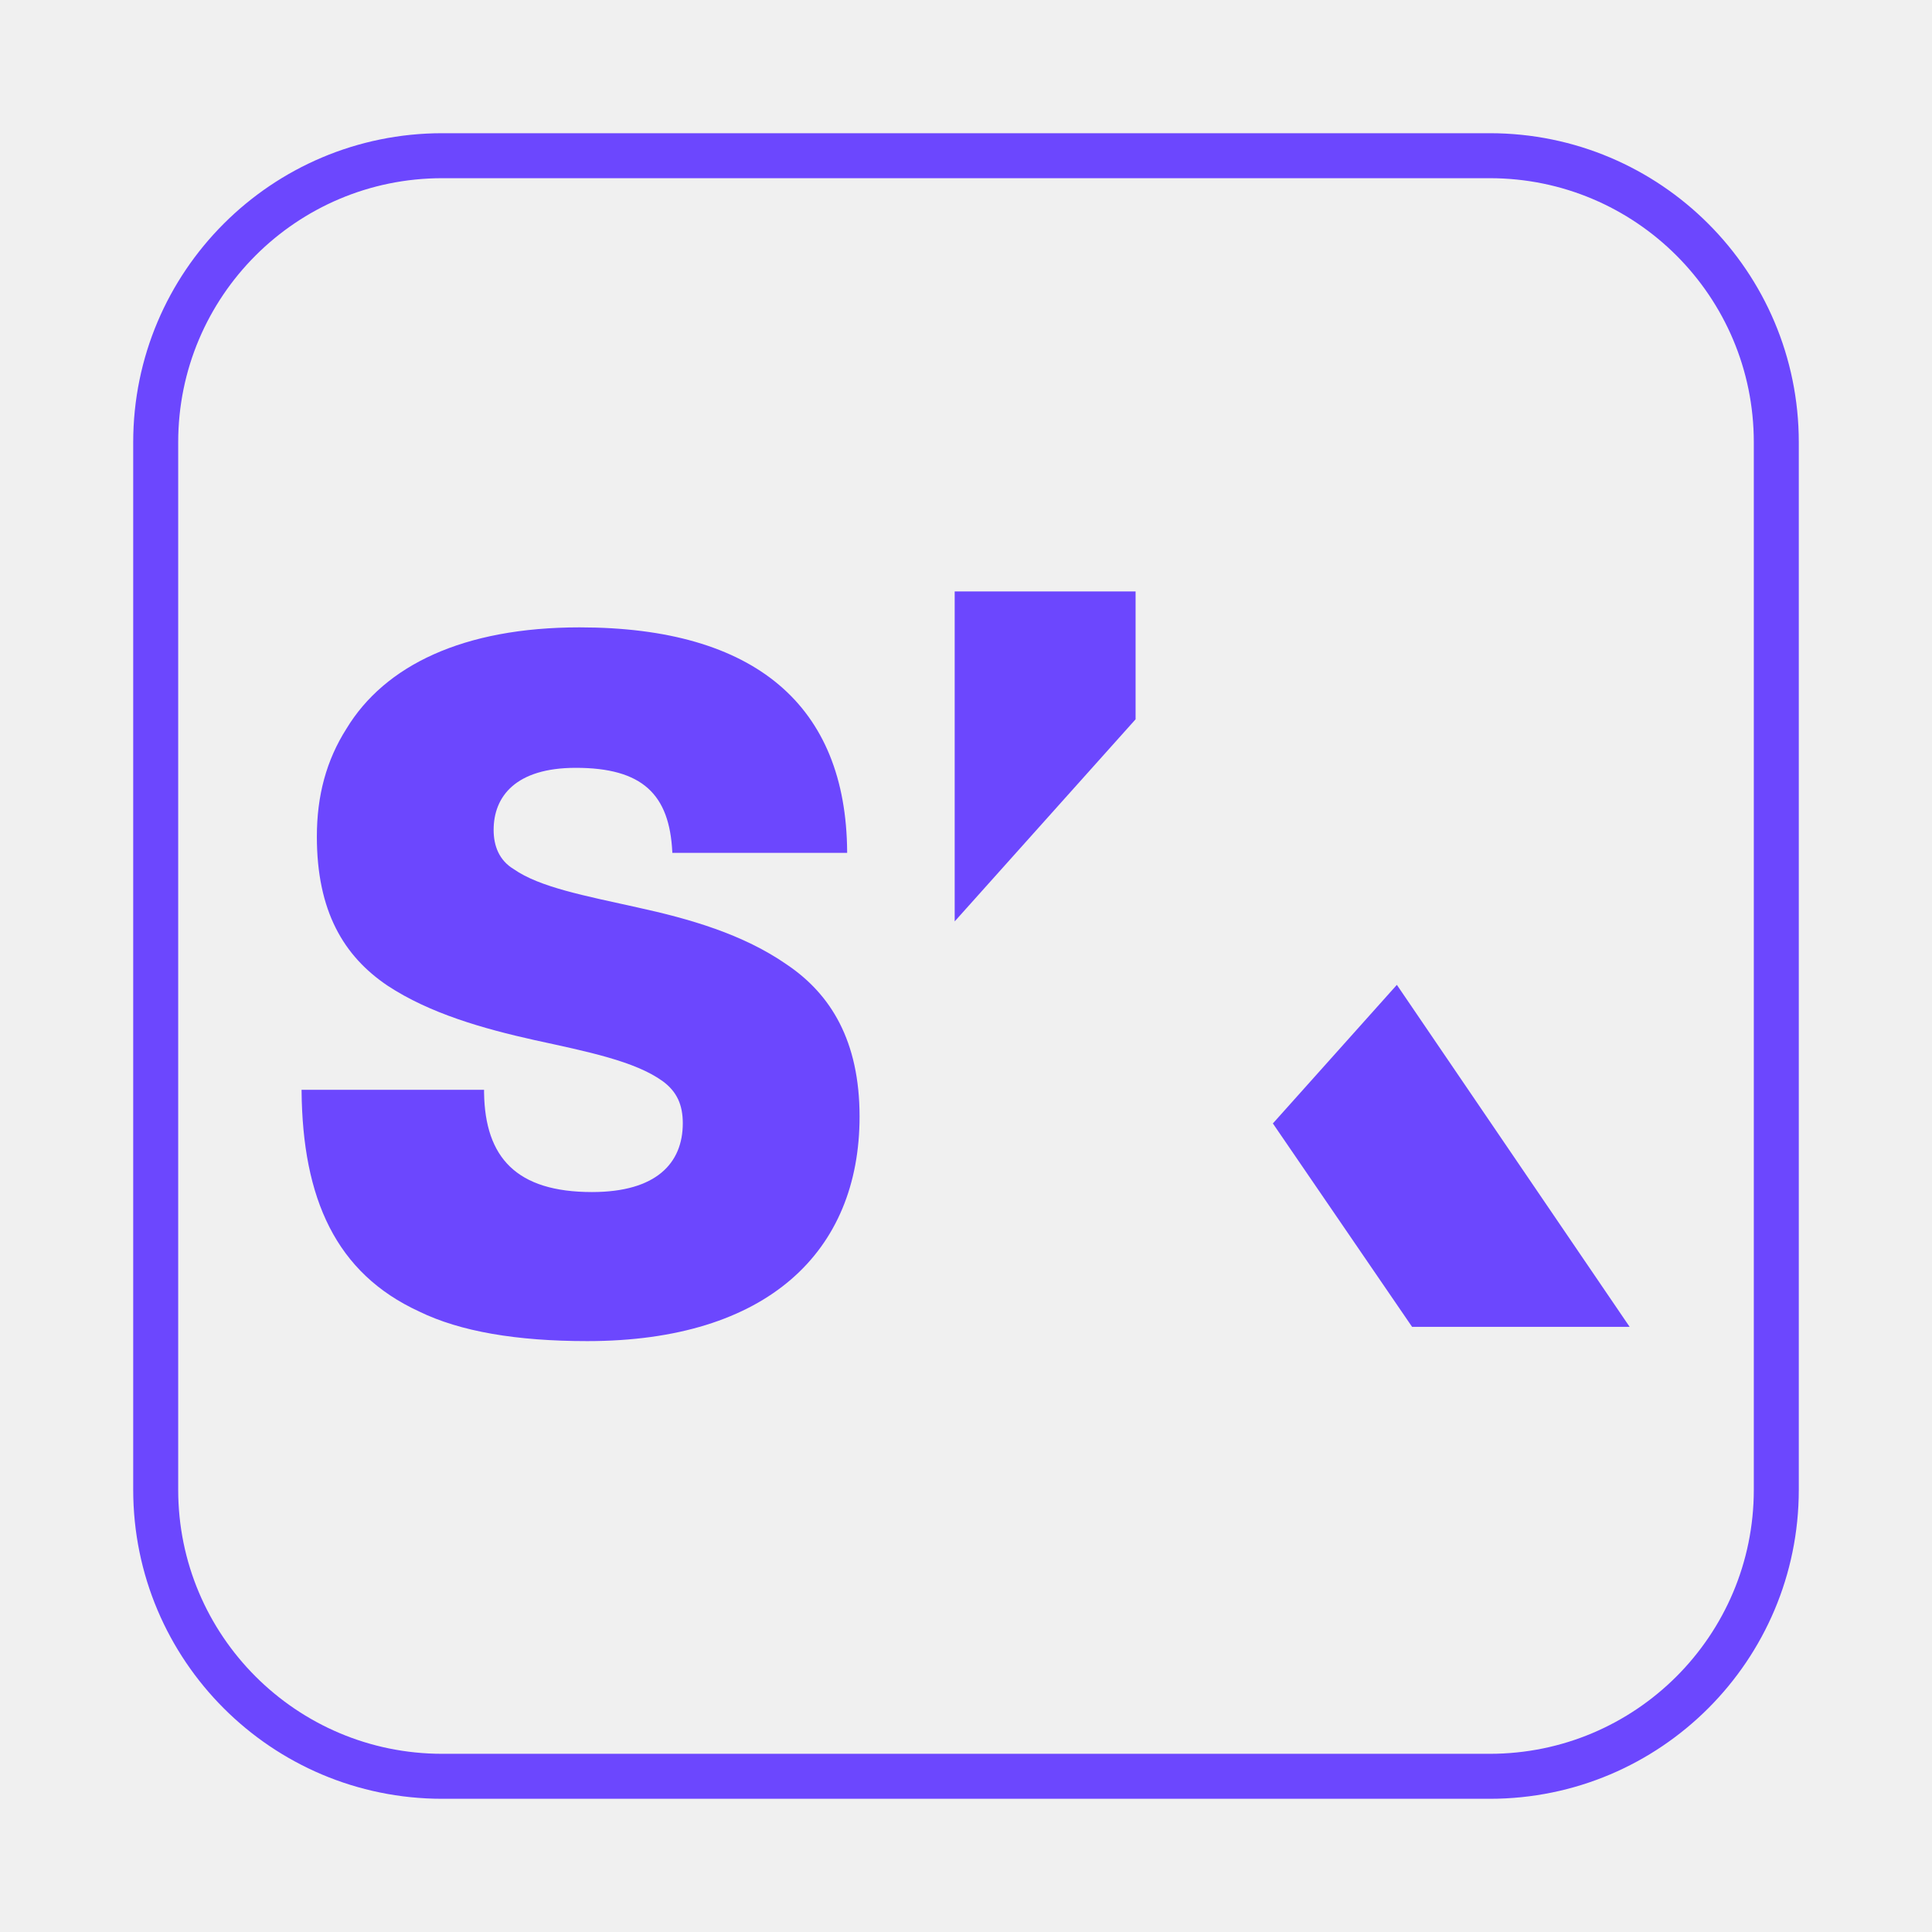
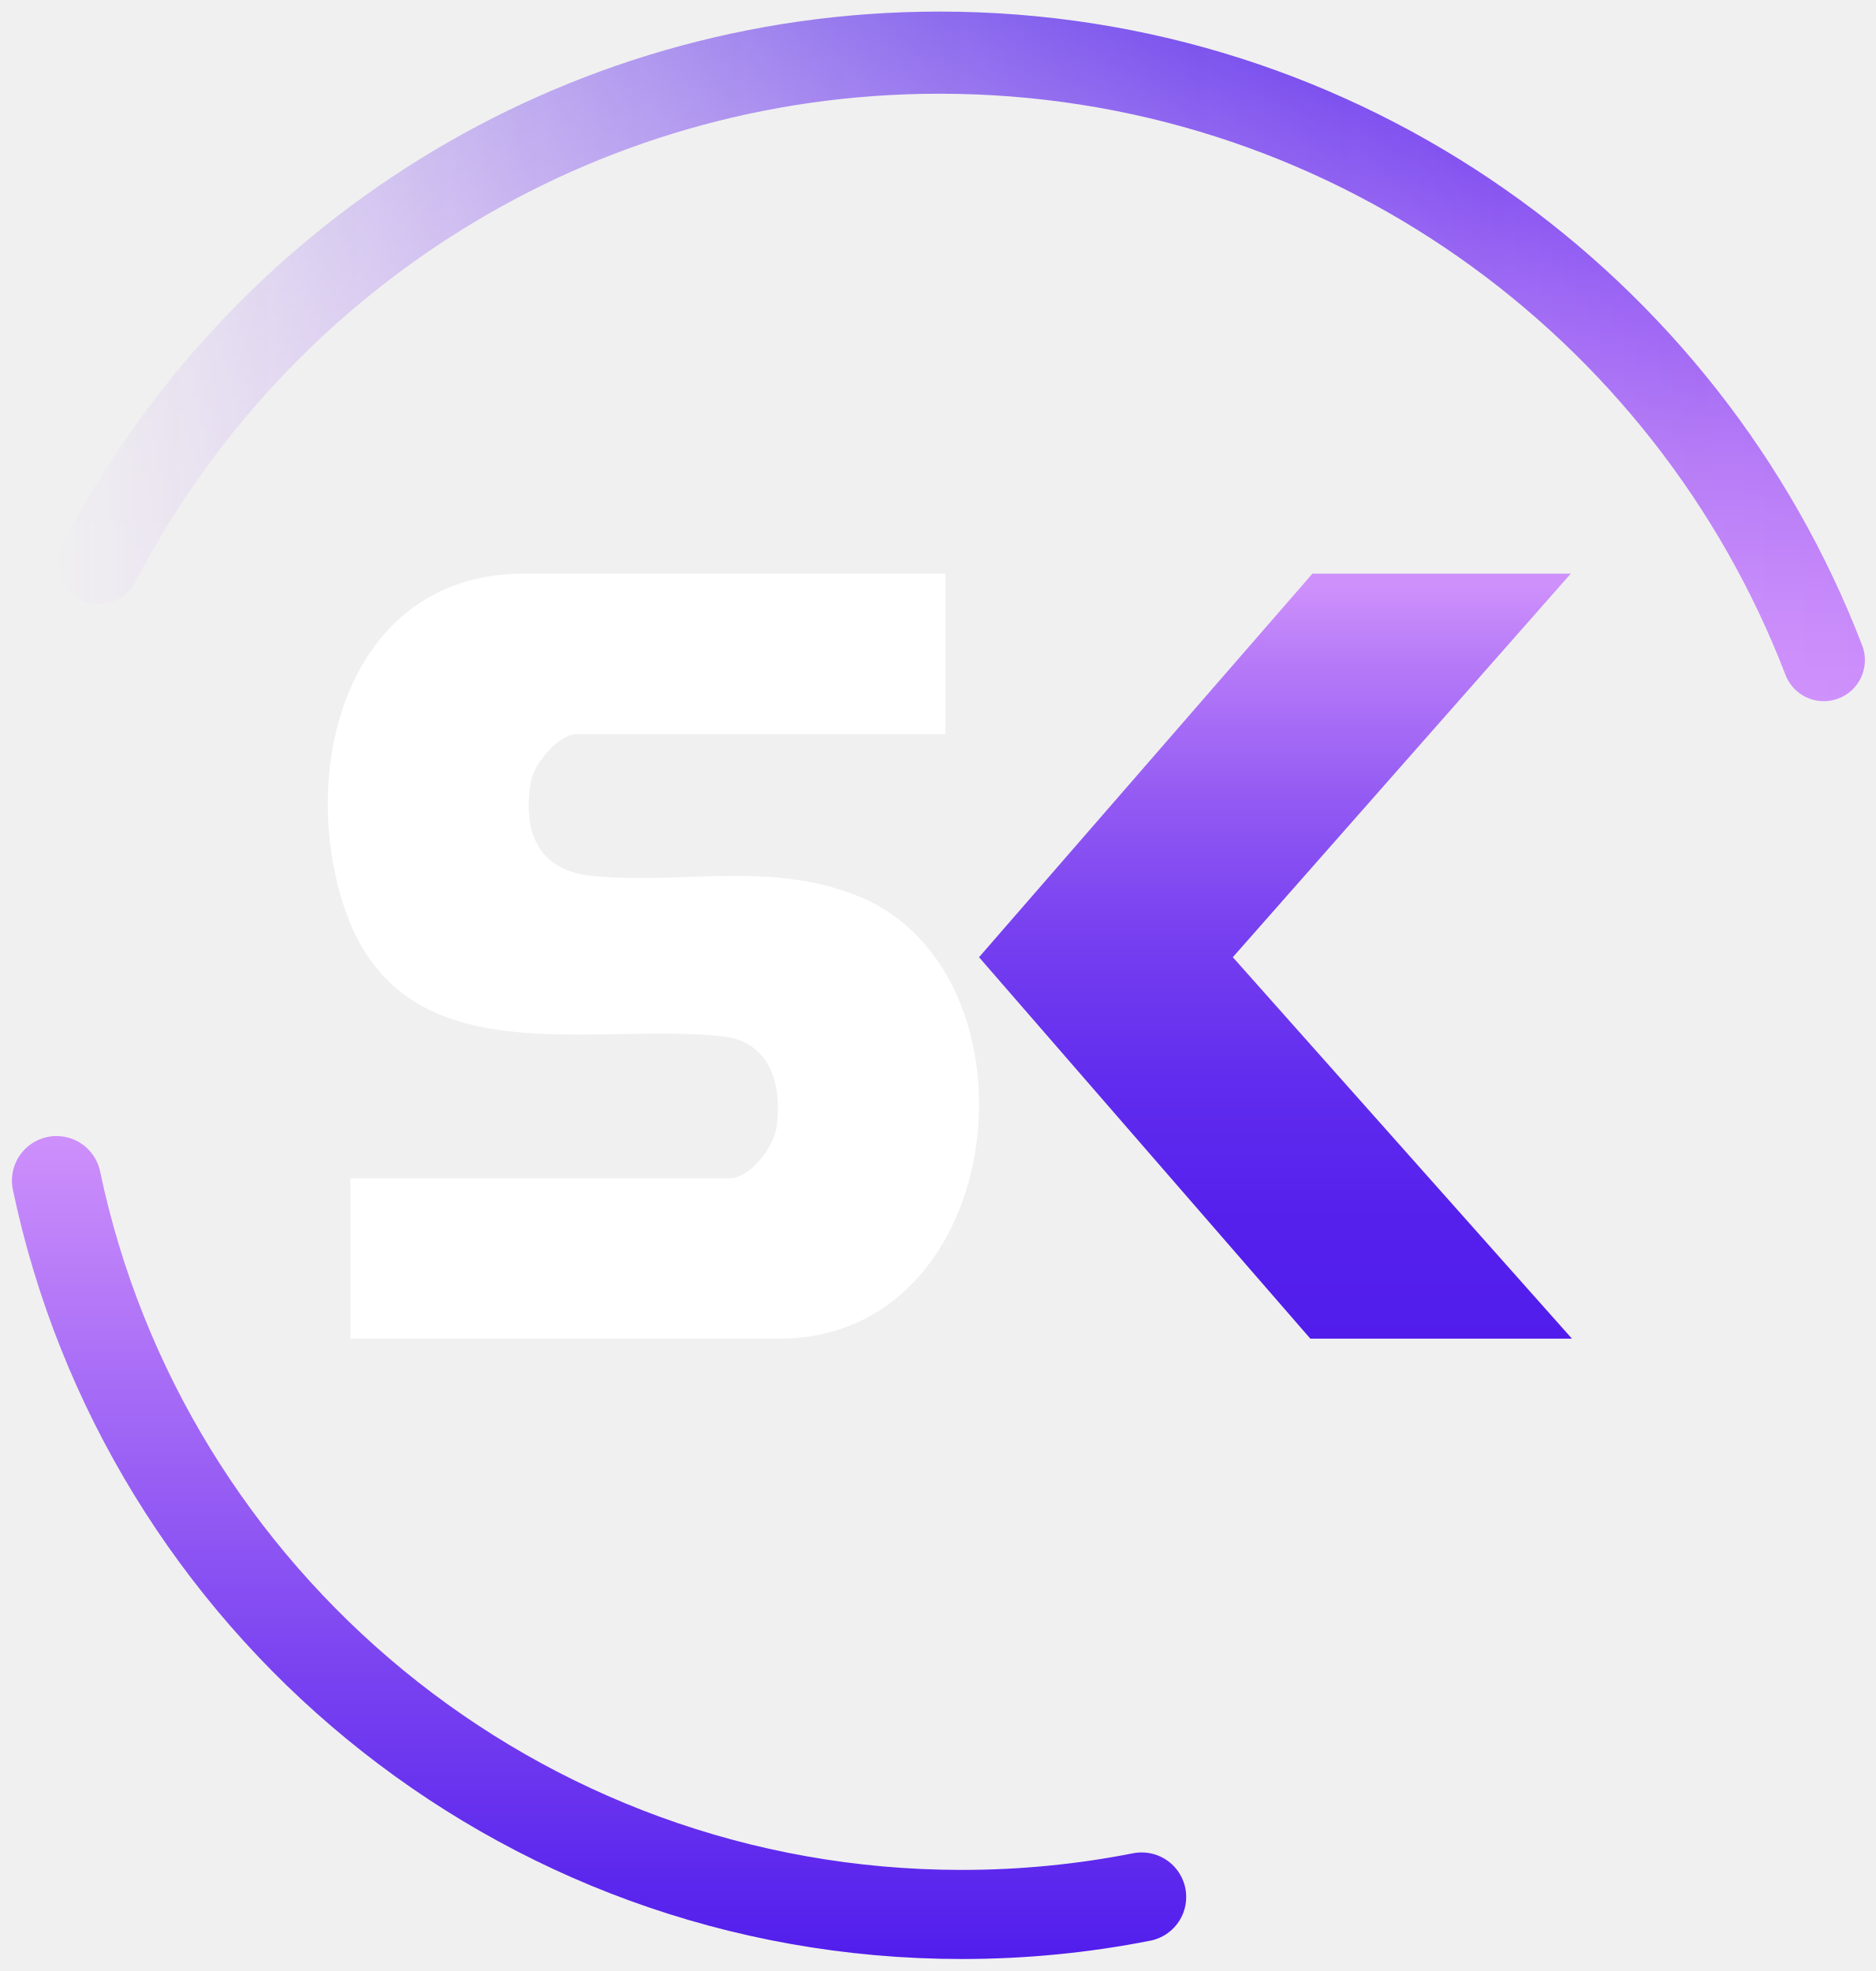
- <svg xmlns="http://www.w3.org/2000/svg" id="Layer_1" version="1.1" viewBox="0 0 1417.32 1417.32">
+ <svg xmlns="http://www.w3.org/2000/svg" viewBox="190.0 187.0 863.0 907.0">
  <defs>
    <style>
-       .st0 {
-         fill: none;
-         stroke: #6c47fe;
-         stroke-miterlimit: 10;
-         stroke-width: 33px;
-       }
- 
-       .st1 {
-         fill: none;
-       }
- 
-       .st2 {
-         fill: #6c47fe;
-       }
+       .cls-1 { stroke: url(#linear-gradient-3); stroke-width: 41px; }
+       .cls-1, .cls-2 { fill: none; stroke-linecap: round; stroke-linejoin: round; }
+       .cls-3 { fill: #fff; }
+       .cls-2 { stroke: url(#linear-gradient-2); stroke-width: 37.8px; }
+       .cls-4 { mask: url(#mask); }
+       .cls-5 { fill: url(#linear-gradient-4); }
+       .cls-6 { fill: url(#linear-gradient); }
    </style>
+     <linearGradient id="linear-gradient" x1="210.72" y1="350.99" x2="1053.94" y2="350.99" gradientUnits="userSpaceOnUse">
+       <stop offset="0" stop-color="#000" />
+       <stop offset=".06" stop-color="#151515" />
+       <stop offset=".26" stop-color="#5b5b5b" />
+       <stop offset=".45" stop-color="#959595" />
+       <stop offset=".63" stop-color="#c3c3c3" />
+       <stop offset=".78" stop-color="#e3e3e3" />
+       <stop offset=".91" stop-color="#f7f7f7" />
+       <stop offset="1" stop-color="#fff" />
+     </linearGradient>
+     <mask id="mask" x="210.72" y="186.38" width="843.22" height="329.22" maskUnits="userSpaceOnUse">
+       <path class="cls-6" d="M1029.1,515.6c-9.99,0-19.4-6.06-23.2-15.94-60.55-157.66-214.73-263.59-383.66-263.59-153.81,0-293.53,84.82-364.64,221.37-6.34,12.17-21.34,16.9-33.51,10.56-12.17-6.34-16.9-21.34-10.56-33.51,38.31-73.57,95.87-135.58,166.47-179.32,72.63-45,156.39-68.79,242.24-68.79,94.98,0,186.17,28.68,263.72,82.94,37.34,26.13,70.56,57.57,98.71,93.44,28.42,36.21,51.17,76.27,67.61,119.08,4.92,12.81-1.48,27.18-14.29,32.1-2.93,1.13-5.94,1.66-8.9,1.66Z" />
+     </mask>
+     <linearGradient id="linear-gradient-2" x1="632.33" y1="509.65" x2="632.33" y2="192.33" gradientUnits="userSpaceOnUse">
+       <stop offset="0" stop-color="#ce90fb" />
+       <stop offset=".14" stop-color="#c789fa" />
+       <stop offset=".35" stop-color="#b478f7" />
+       <stop offset=".59" stop-color="#965cf4" />
+       <stop offset=".85" stop-color="#6c36ef" />
+       <stop offset="1" stop-color="#511dec" />
+     </linearGradient>
+     <linearGradient id="linear-gradient-3" x1="465.61" y1="1088.48" x2="465.61" y2="709.78" gradientUnits="userSpaceOnUse">
+       <stop offset="0" stop-color="#511dec" />
+       <stop offset=".33" stop-color="#7740f0" />
+       <stop offset="1" stop-color="#ce90fb" />
+     </linearGradient>
+     <linearGradient id="linear-gradient-4" x1="776.82" y1="806.97" x2="776.82" y2="457.06" gradientUnits="userSpaceOnUse">
+       <stop offset="0" stop-color="#511dec" />
+       <stop offset=".17" stop-color="#5520ec" />
+       <stop offset=".35" stop-color="#612cee" />
+       <stop offset=".54" stop-color="#763ff0" />
+       <stop offset=".72" stop-color="#935af3" />
+       <stop offset=".91" stop-color="#b87cf8" />
+       <stop offset="1" stop-color="#ce90fb" />
+     </linearGradient>
  </defs>
+   <g class="cls-4">
+     <path class="cls-2" d="M235.57,445.97c72.63-139.49,218.53-234.74,386.67-234.74,185.59,0,344.07,116.04,406.85,279.53" />
+   </g>
+   <path class="cls-1" d="M715.24,1059.94c-26.77,5.28-54.44,8.04-82.76,8.04-204.91,0-376-144.82-416.49-337.7" />
  <g>
-     <polygon class="st1" points="1011.63 433.5 700.13 782.04 700.27 973.3 1196.08 433.5 1011.63 433.5" />
-     <path class="st2" d="M307.45,962.1c-60.98-28.04-85.51-82.71-86.21-161.91v-.7h133.87v2.1c.7,47.66,23.83,72.9,79.2,72.9,46.96,0,66.59-21.03,66.59-50.47,0-13.32-4.2-23.13-14.72-30.84-20.33-14.72-55.37-21.73-93.92-30.14-37.85-8.41-77.1-19.62-107.94-39.95-32.24-21.73-51.87-54.67-51.87-109.35,0-30.14,7.01-56.07,21.73-79.2,28.04-46.26,85.51-74.3,171.03-74.3,128.97,0,195.56,57.47,196.26,164.72v.7h-128.27v-.7c-2.1-42.06-21.73-61.68-70.79-61.68-44.16,0-60.28,21.03-60.28,45.56,0,11.92,4.2,22.43,14.72,28.74,18.93,13.32,52.57,19.62,90.42,28.04,38.55,8.41,77.8,19.62,110.04,42.05,32.24,21.73,53.27,56.07,53.27,111.45,0,98.83-67.29,164.72-199.76,164.72-51.87,0-93.22-7.01-123.36-21.73Z" />
-     <polygon class="st2" points="833.07 433.87 700.36 433.87 700.36 675.94 833.07 527.68 833.07 433.87" />
-     <polygon class="st2" points="1195.51 973.38 1024.74 722.49 933.78 824.16 1035.91 973.38 1195.51 973.38" />
+     <path class="cls-3" d="M624.89,450.96v73.85h-169.55c-8.31,0-19.71,13.61-21.1,21.88-3.85,22.84,3.08,40.87,28.01,43.36,41.11,4.12,81.2-7.02,121.79,9.01,87.69,34.64,71.11,203.98-35.74,203.98h-197.1v-73.85h174.72c9.09,0,20.14-14.45,21.37-23.34,2.68-19.44-2.65-39.45-24.8-41.93-60.55-6.78-147.14,19.57-173.79-58.46-22.06-64.57,1.02-154.51,82.56-154.51h193.65Z" />
+     <polygon class="cls-5" points="792.86 803.02 913.22 803.02 757.19 627.48 912.67 450.98 793.81 450.98 640.43 627.48 792.86 803.02" />
  </g>
-   <rect class="st0" x="114.22" y="114.22" width="1188.88" height="1188.88" rx="210.23" ry="210.23" />
</svg>
